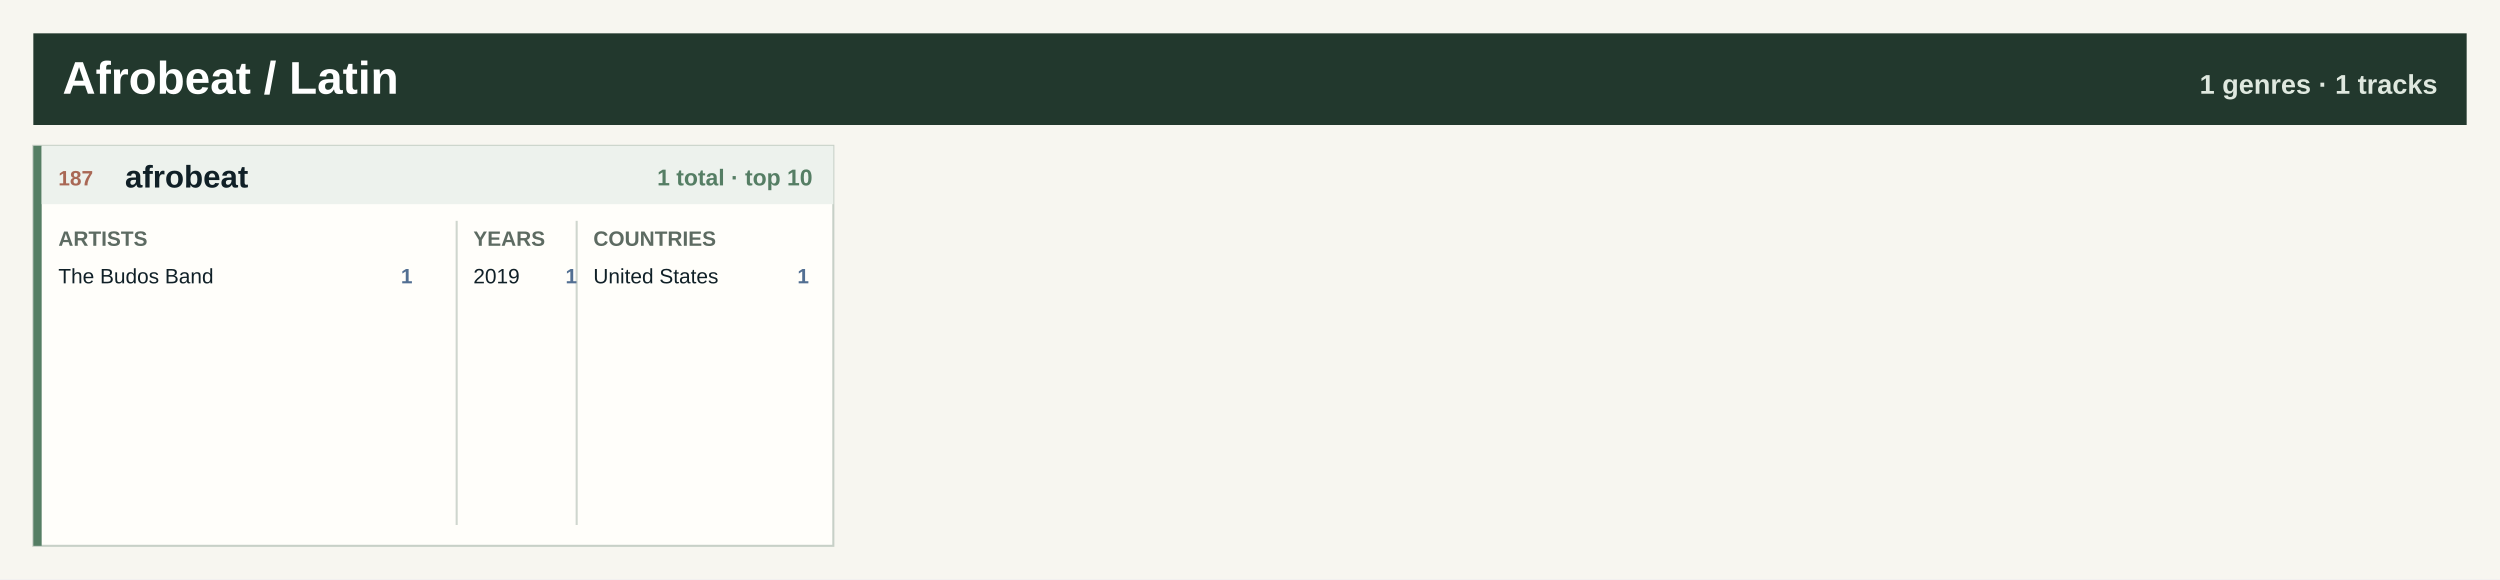
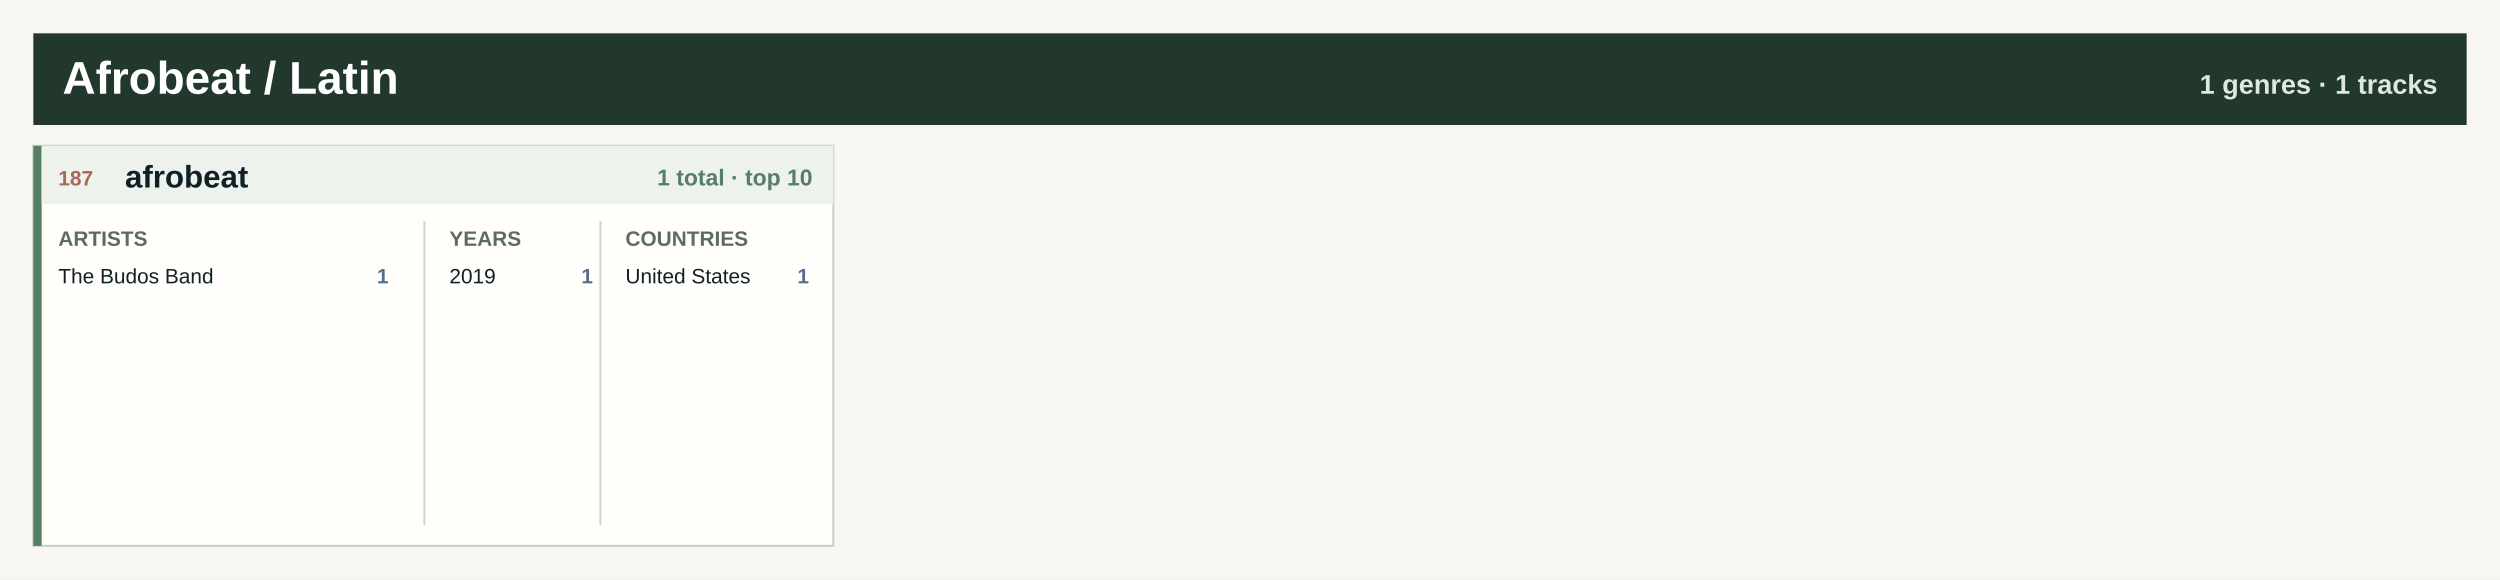
<svg xmlns="http://www.w3.org/2000/svg" width="1200" height="278" viewBox="0 0 1200 278" role="img" aria-label="Afrobeat / Latin genre atlas">
  <rect width="1200" height="278" fill="#f7f6f0" />
  <rect x="16" y="16" width="1168" height="44" fill="#22382d" />
  <text x="30.0" y="45.0" font-family="Segoe UI, Arial, sans-serif" font-size="22" font-weight="800" fill="#ffffff" text-anchor="start">Afrobeat / Latin</text>
  <text x="1170.0" y="45.0" font-family="Segoe UI, Arial, sans-serif" font-size="13" font-weight="800" fill="#dfe8df" text-anchor="end">1 genres · 1 tracks</text>
  <rect x="16.0" y="70.0" width="384.0" height="192" fill="#fffefa" stroke="#c7d0c7" />
  <rect x="16.0" y="70.0" width="4" height="192" fill="#557e64" />
  <rect x="20.0" y="70.0" width="380.0" height="28" fill="#edf2ed" />
  <text x="28.0" y="89.0" font-family="Segoe UI, Arial, sans-serif" font-size="10" font-weight="800" fill="#a96855" text-anchor="start">187</text>
  <text x="60.0" y="90.0" font-family="Segoe UI, Arial, sans-serif" font-size="15" font-weight="800" fill="#102027" text-anchor="start">afrobeat</text>
  <text x="390.0" y="89.0" font-family="Segoe UI, Arial, sans-serif" font-size="11" font-weight="800" fill="#557e64" text-anchor="end">1 total · top 10</text>
  <text x="28.0" y="118.0" font-family="Segoe UI, Arial, sans-serif" font-size="10" font-weight="800" fill="#5d6b62" text-anchor="start">ARTISTS</text>
-   <text x="227.2" y="118.0" font-family="Segoe UI, Arial, sans-serif" font-size="10" font-weight="800" fill="#5d6b62" text-anchor="start">YEARS</text>
-   <text x="284.8" y="118.0" font-family="Segoe UI, Arial, sans-serif" font-size="10" font-weight="800" fill="#5d6b62" text-anchor="start">COUNTRIES</text>
-   <line x1="219.2" y1="106" x2="219.2" y2="252" stroke="#cfd6ce" />
-   <line x1="276.8" y1="106" x2="276.8" y2="252" stroke="#cfd6ce" />
+   <text x="215.7" y="118.0" font-family="Segoe UI, Arial, sans-serif" font-size="10" font-weight="800" fill="#5d6b62" text-anchor="start">YEARS</text>
+   <text x="300.2" y="118.0" font-family="Segoe UI, Arial, sans-serif" font-size="10" font-weight="800" fill="#5d6b62" text-anchor="start">COUNTRIES</text>
+   <line x1="203.7" y1="106" x2="203.7" y2="252" stroke="#cfd6ce" />
+   <line x1="288.2" y1="106" x2="288.2" y2="252" stroke="#cfd6ce" />
  <text x="28.0" y="136.0" font-family="Segoe UI, Arial, sans-serif" font-size="10" font-weight="400" fill="#102027" text-anchor="start">The Budos Band</text>
-   <text x="198.0" y="136.0" font-family="Segoe UI, Arial, sans-serif" font-size="10" font-weight="800" fill="#526f92" text-anchor="end">1</text>
-   <text x="227.2" y="136.0" font-family="Segoe UI, Arial, sans-serif" font-size="10" font-weight="400" fill="#102027" text-anchor="start">2019</text>
-   <text x="277.0" y="136.0" font-family="Segoe UI, Arial, sans-serif" font-size="10" font-weight="800" fill="#526f92" text-anchor="end">1</text>
-   <text x="284.8" y="136.0" font-family="Segoe UI, Arial, sans-serif" font-size="10" font-weight="400" fill="#102027" text-anchor="start">United States</text>
+   <text x="186.5" y="136.0" font-family="Segoe UI, Arial, sans-serif" font-size="10" font-weight="800" fill="#526f92" text-anchor="end">1</text>
+   <text x="215.7" y="136.0" font-family="Segoe UI, Arial, sans-serif" font-size="10" font-weight="400" fill="#102027" text-anchor="start">2019</text>
+   <text x="284.6" y="136.0" font-family="Segoe UI, Arial, sans-serif" font-size="10" font-weight="800" fill="#526f92" text-anchor="end">1</text>
+   <text x="300.2" y="136.0" font-family="Segoe UI, Arial, sans-serif" font-size="10" font-weight="400" fill="#102027" text-anchor="start">United States</text>
  <text x="388.3" y="136.0" font-family="Segoe UI, Arial, sans-serif" font-size="10" font-weight="800" fill="#526f92" text-anchor="end">1</text>
</svg>
